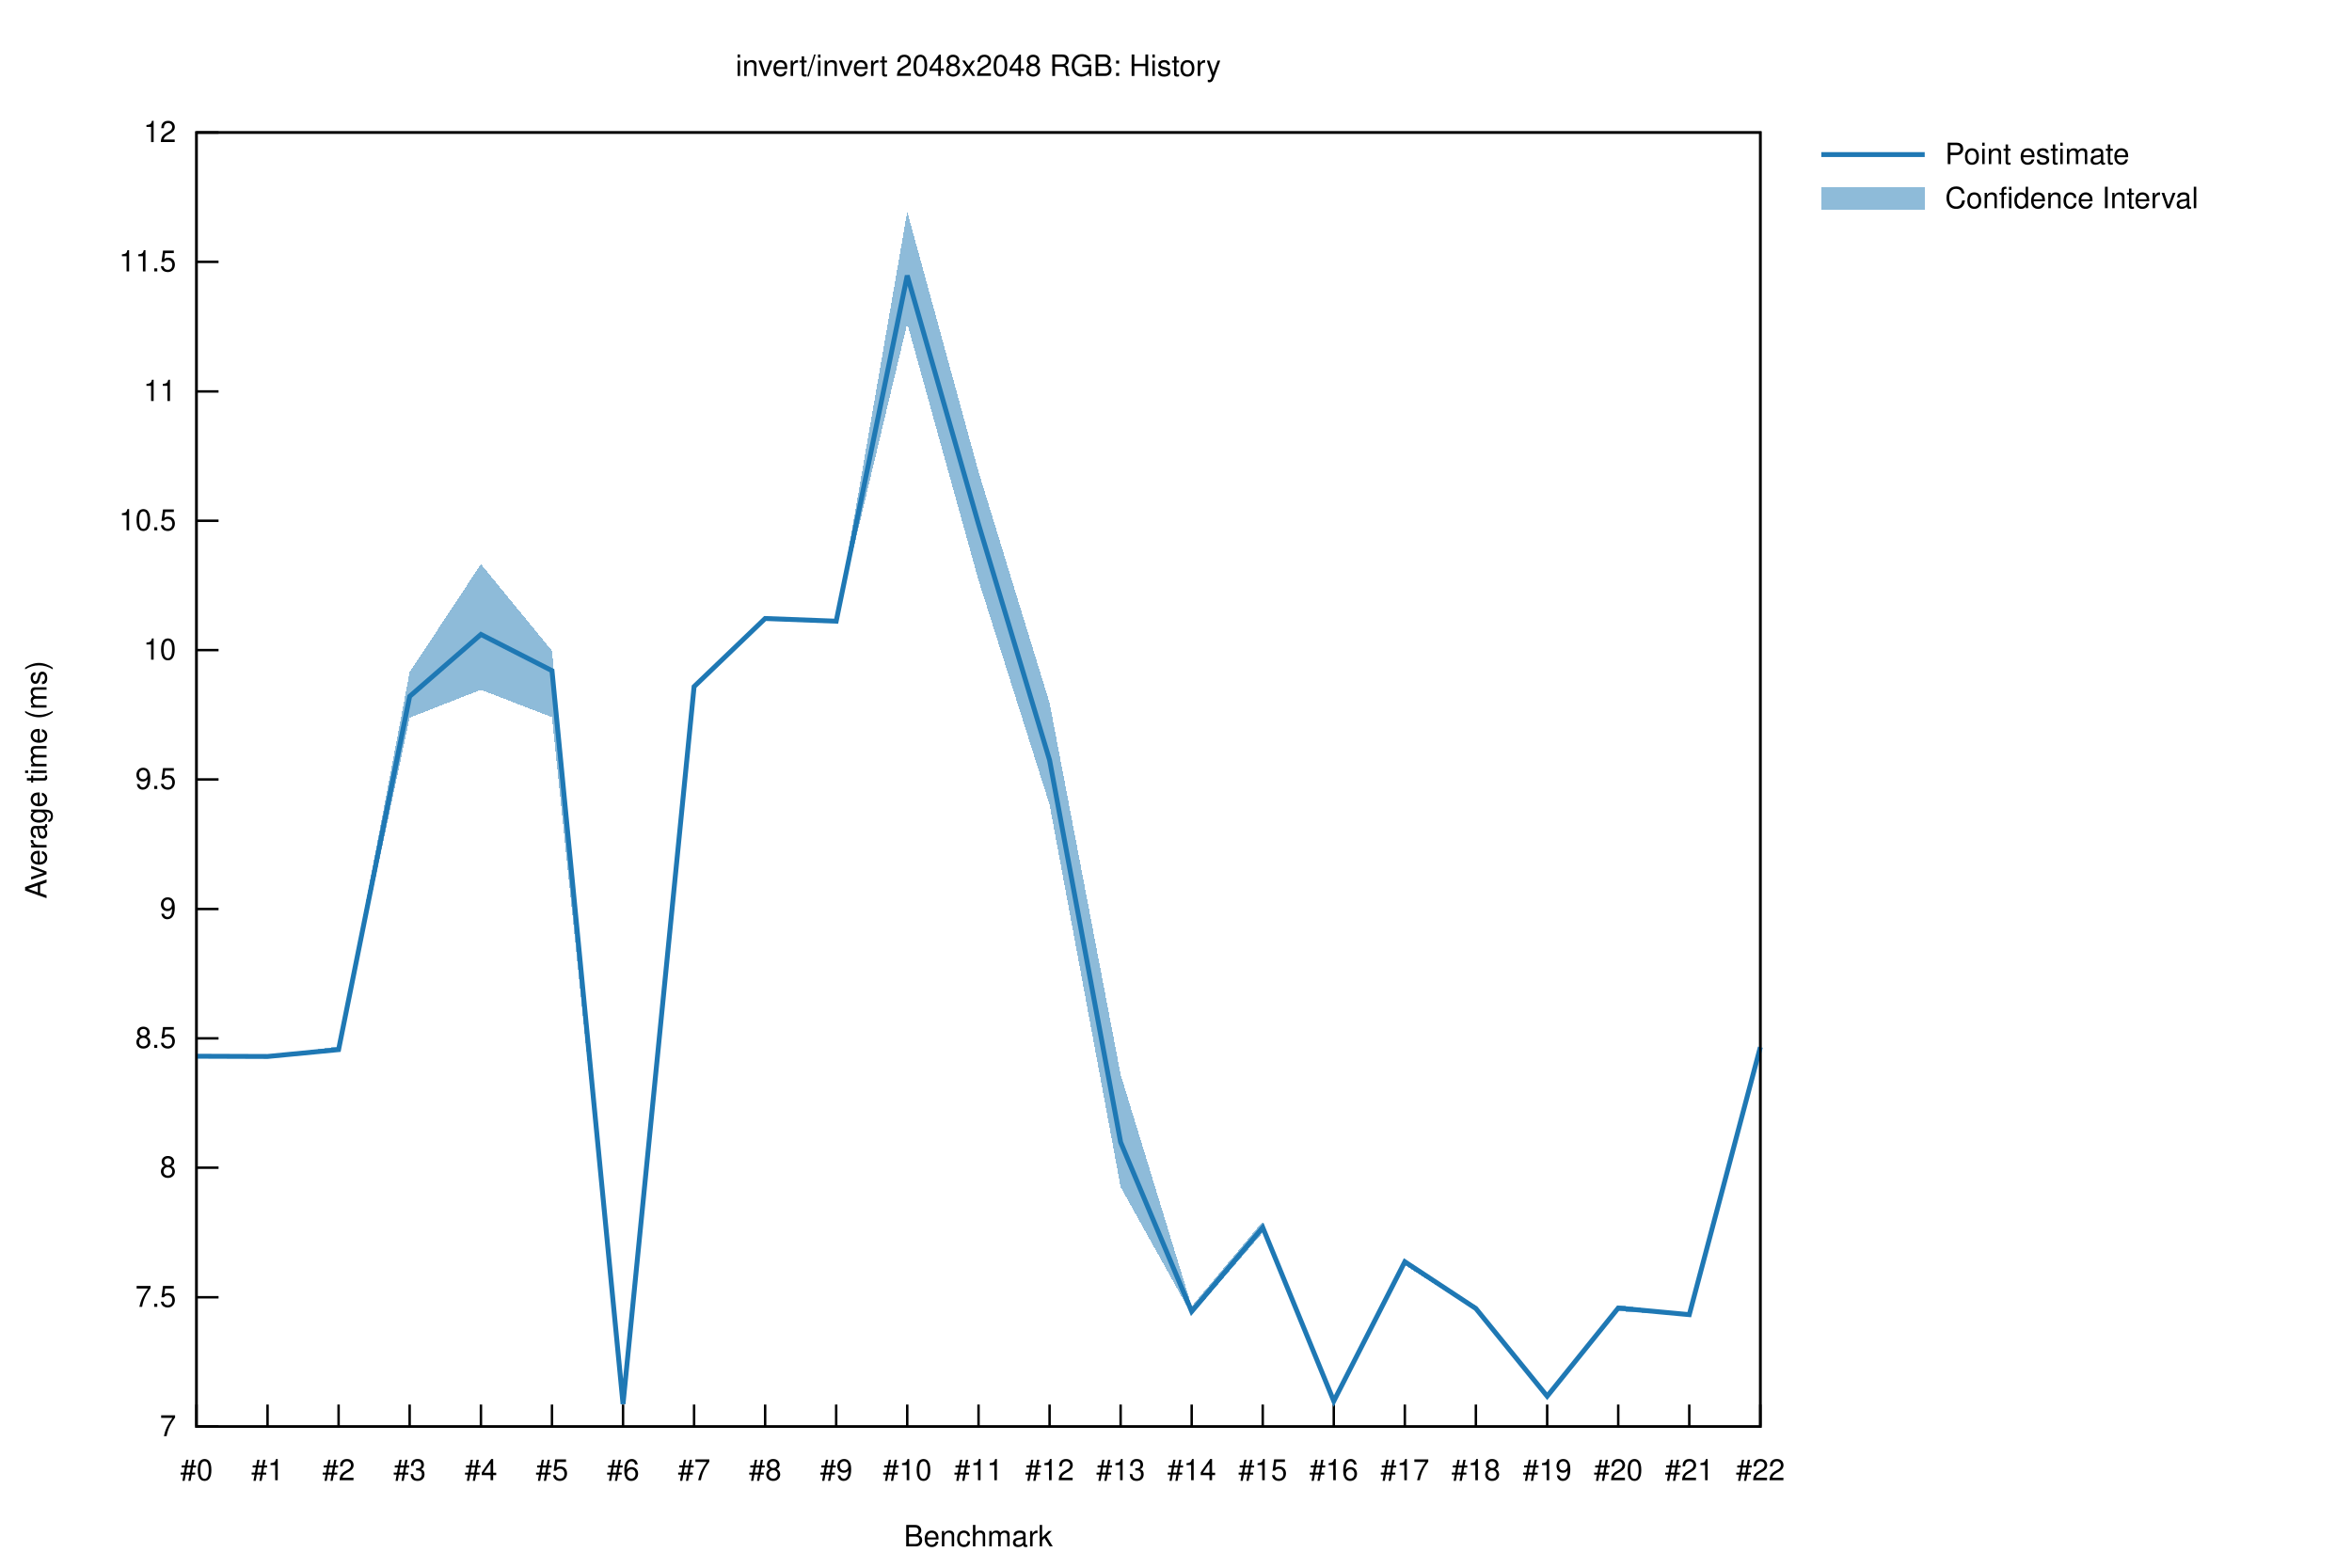
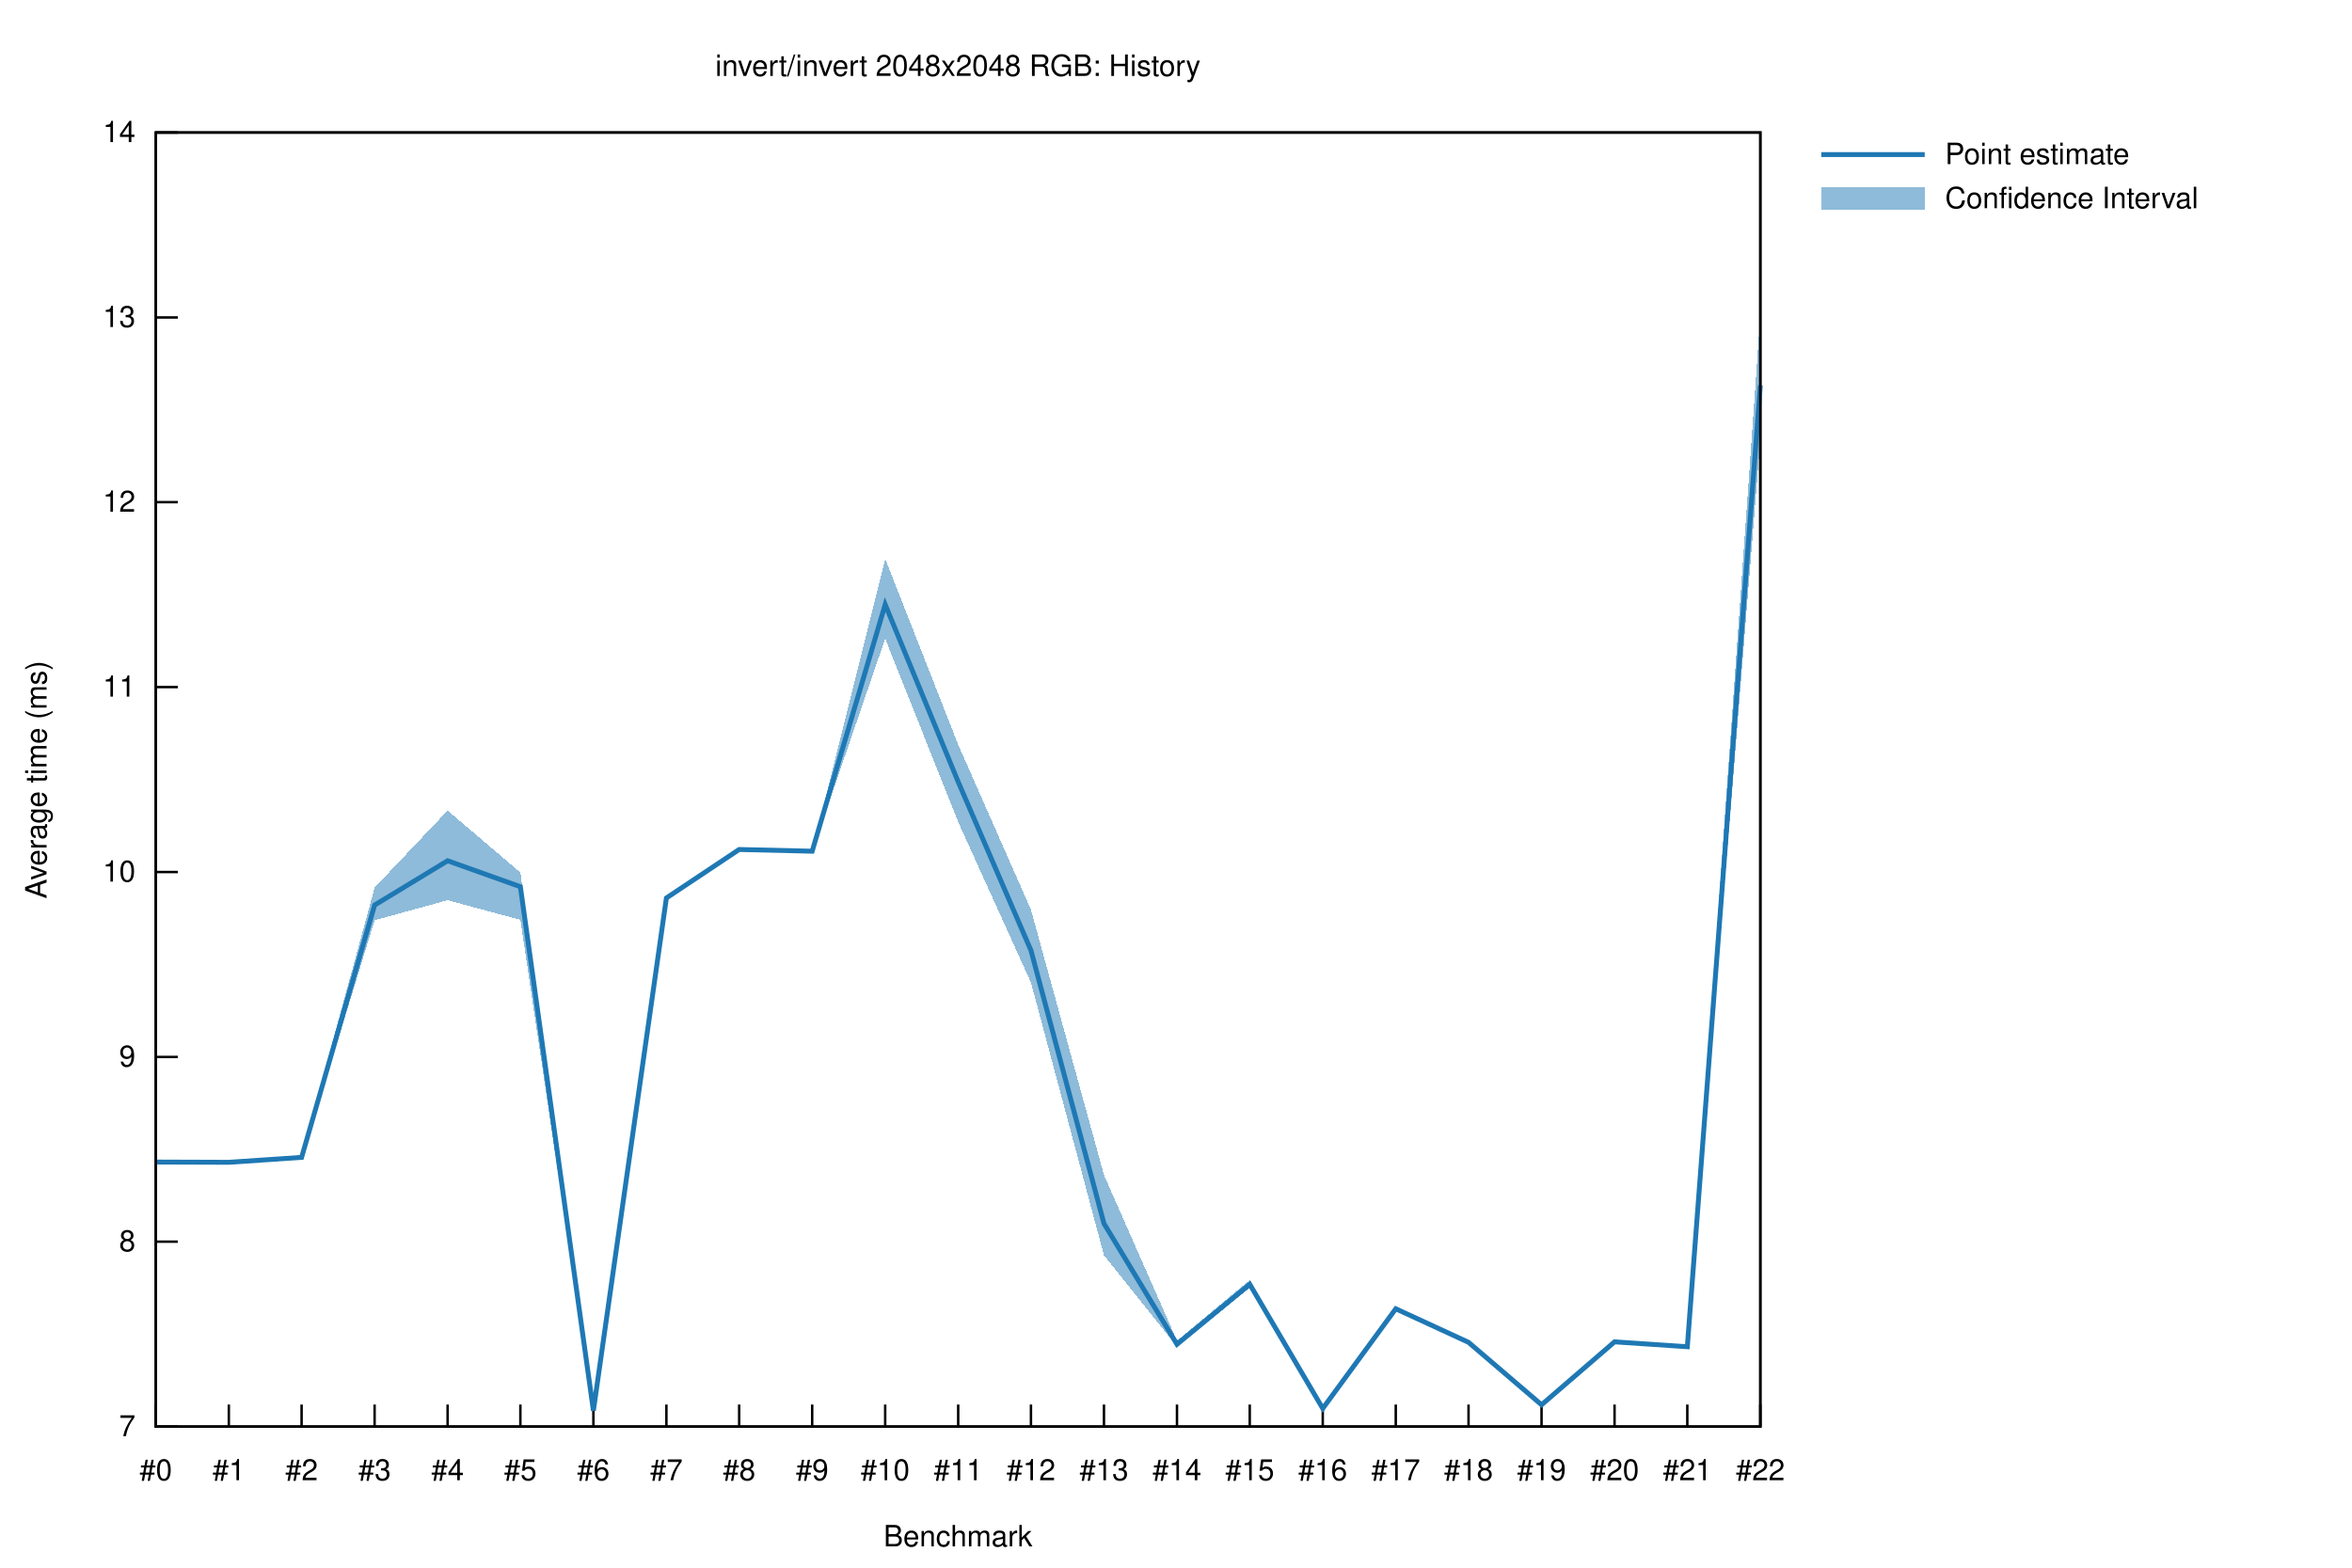
<svg xmlns="http://www.w3.org/2000/svg" xmlns:xlink="http://www.w3.org/1999/xlink" viewBox="0 0 960 640">
  <g id="gnuplot_canvas">
    <rect x="0" y="0" width="960" height="640" fill="none" />
    <defs>
      <circle id="gpDot" r="0.5" stroke-width="0.5" stroke="currentColor" />
      <path id="gpPt0" stroke-width="0.222" stroke="currentColor" d="M-1,0 h2 M0,-1 v2" />
      <path id="gpPt1" stroke-width="0.222" stroke="currentColor" d="M-1,-1 L1,1 M1,-1 L-1,1" />
      <path id="gpPt2" stroke-width="0.222" stroke="currentColor" d="M-1,0 L1,0 M0,-1 L0,1 M-1,-1 L1,1 M-1,1 L1,-1" />
      <rect id="gpPt3" stroke-width="0.222" stroke="currentColor" x="-1" y="-1" width="2" height="2" />
      <rect id="gpPt4" stroke-width="0.222" stroke="currentColor" fill="currentColor" x="-1" y="-1" width="2" height="2" />
      <circle id="gpPt5" stroke-width="0.222" stroke="currentColor" cx="0" cy="0" r="1" />
      <use xlink:href="#gpPt5" id="gpPt6" fill="currentColor" stroke="none" />
      <path id="gpPt7" stroke-width="0.222" stroke="currentColor" d="M0,-1.33 L-1.33,0.67 L1.33,0.67 z" />
      <use xlink:href="#gpPt7" id="gpPt8" fill="currentColor" stroke="none" />
      <use xlink:href="#gpPt7" id="gpPt9" stroke="currentColor" transform="rotate(180)" />
      <use xlink:href="#gpPt9" id="gpPt10" fill="currentColor" stroke="none" />
      <use xlink:href="#gpPt3" id="gpPt11" stroke="currentColor" transform="rotate(45)" />
      <use xlink:href="#gpPt11" id="gpPt12" fill="currentColor" stroke="none" />
      <path id="gpPt13" stroke-width="0.222" stroke="currentColor" d="M0,1.330 L1.265,0.411 L0.782,-1.067 L-0.782,-1.076 L-1.265,0.411 z" />
      <use xlink:href="#gpPt13" id="gpPt14" fill="currentColor" stroke="none" />
      <filter id="textbox" filterUnits="objectBoundingBox" x="0" y="0" height="1" width="1">
        <feFlood flood-color="white" flood-opacity="1" result="bgnd" />
        <feComposite in="SourceGraphic" in2="bgnd" operator="atop" />
      </filter>
      <filter id="greybox" filterUnits="objectBoundingBox" x="0" y="0" height="1" width="1">
        <feFlood flood-color="lightgrey" flood-opacity="1" result="grey" />
        <feComposite in="SourceGraphic" in2="grey" operator="atop" />
      </filter>
    </defs>
    <g fill="none" color="white" stroke="currentColor" stroke-width="1.00" stroke-linecap="butt" stroke-linejoin="miter">
</g>
    <g fill="none" color="black" stroke="currentColor" stroke-width="1.00" stroke-linecap="butt" stroke-linejoin="miter">
-       <path stroke="black" d="M80.2,582.4 L89.2,582.4  " />
-       <g transform="translate(71.9,586.3)" stroke="none" fill="black" font-family="Helvetica" font-size="12.00" text-anchor="end">
+       <path stroke="black" d="M63.6,582.4 L72.6,582.4  " />
+       <g transform="translate(55.3,586.3)" stroke="none" fill="black" font-family="Helvetica" font-size="12.00" text-anchor="end">
        <text>
          <tspan font-family="Helvetica"> 7</tspan>
        </text>
      </g>
    </g>
    <g fill="none" color="black" stroke="currentColor" stroke-width="1.00" stroke-linecap="butt" stroke-linejoin="miter">
-       <path stroke="black" d="M80.2,529.6 L89.2,529.6  " />
-       <g transform="translate(71.9,533.5)" stroke="none" fill="black" font-family="Helvetica" font-size="12.00" text-anchor="end">
-         <text>
-           <tspan font-family="Helvetica"> 7.5</tspan>
-         </text>
-       </g>
-     </g>
-     <g fill="none" color="black" stroke="currentColor" stroke-width="1.00" stroke-linecap="butt" stroke-linejoin="miter">
-       <path stroke="black" d="M80.2,476.7 L89.2,476.7  " />
-       <g transform="translate(71.9,480.6)" stroke="none" fill="black" font-family="Helvetica" font-size="12.00" text-anchor="end">
+       <path stroke="black" d="M63.6,506.9 L72.6,506.9  " />
+       <g transform="translate(55.3,510.8)" stroke="none" fill="black" font-family="Helvetica" font-size="12.00" text-anchor="end">
        <text>
          <tspan font-family="Helvetica"> 8</tspan>
        </text>
      </g>
    </g>
    <g fill="none" color="black" stroke="currentColor" stroke-width="1.00" stroke-linecap="butt" stroke-linejoin="miter">
-       <path stroke="black" d="M80.2,423.9 L89.2,423.9  " />
-       <g transform="translate(71.9,427.8)" stroke="none" fill="black" font-family="Helvetica" font-size="12.00" text-anchor="end">
-         <text>
-           <tspan font-family="Helvetica"> 8.5</tspan>
-         </text>
-       </g>
-     </g>
-     <g fill="none" color="black" stroke="currentColor" stroke-width="1.00" stroke-linecap="butt" stroke-linejoin="miter">
-       <path stroke="black" d="M80.2,371.1 L89.2,371.1  " />
-       <g transform="translate(71.9,375.0)" stroke="none" fill="black" font-family="Helvetica" font-size="12.00" text-anchor="end">
+       <path stroke="black" d="M63.6,431.5 L72.6,431.5  " />
+       <g transform="translate(55.3,435.4)" stroke="none" fill="black" font-family="Helvetica" font-size="12.00" text-anchor="end">
        <text>
          <tspan font-family="Helvetica"> 9</tspan>
        </text>
      </g>
    </g>
    <g fill="none" color="black" stroke="currentColor" stroke-width="1.00" stroke-linecap="butt" stroke-linejoin="miter">
-       <path stroke="black" d="M80.2,318.2 L89.2,318.2  " />
-       <g transform="translate(71.9,322.1)" stroke="none" fill="black" font-family="Helvetica" font-size="12.00" text-anchor="end">
-         <text>
-           <tspan font-family="Helvetica"> 9.5</tspan>
-         </text>
-       </g>
-     </g>
-     <g fill="none" color="black" stroke="currentColor" stroke-width="1.00" stroke-linecap="butt" stroke-linejoin="miter">
-       <path stroke="black" d="M80.2,265.4 L89.2,265.4  " />
-       <g transform="translate(71.9,269.3)" stroke="none" fill="black" font-family="Helvetica" font-size="12.00" text-anchor="end">
+       <path stroke="black" d="M63.6,356.0 L72.6,356.0  " />
+       <g transform="translate(55.3,359.9)" stroke="none" fill="black" font-family="Helvetica" font-size="12.00" text-anchor="end">
        <text>
          <tspan font-family="Helvetica"> 10</tspan>
        </text>
      </g>
    </g>
    <g fill="none" color="black" stroke="currentColor" stroke-width="1.00" stroke-linecap="butt" stroke-linejoin="miter">
-       <path stroke="black" d="M80.2,212.6 L89.2,212.6  " />
-       <g transform="translate(71.9,216.5)" stroke="none" fill="black" font-family="Helvetica" font-size="12.00" text-anchor="end">
-         <text>
-           <tspan font-family="Helvetica"> 10.5</tspan>
-         </text>
-       </g>
-     </g>
-     <g fill="none" color="black" stroke="currentColor" stroke-width="1.00" stroke-linecap="butt" stroke-linejoin="miter">
-       <path stroke="black" d="M80.2,159.8 L89.2,159.8  " />
-       <g transform="translate(71.9,163.7)" stroke="none" fill="black" font-family="Helvetica" font-size="12.00" text-anchor="end">
+       <path stroke="black" d="M63.6,280.5 L72.6,280.5  " />
+       <g transform="translate(55.3,284.4)" stroke="none" fill="black" font-family="Helvetica" font-size="12.00" text-anchor="end">
        <text>
          <tspan font-family="Helvetica"> 11</tspan>
        </text>
      </g>
    </g>
    <g fill="none" color="black" stroke="currentColor" stroke-width="1.00" stroke-linecap="butt" stroke-linejoin="miter">
-       <path stroke="black" d="M80.2,106.9 L89.2,106.9  " />
-       <g transform="translate(71.9,110.8)" stroke="none" fill="black" font-family="Helvetica" font-size="12.00" text-anchor="end">
-         <text>
-           <tspan font-family="Helvetica"> 11.5</tspan>
-         </text>
-       </g>
-     </g>
-     <g fill="none" color="black" stroke="currentColor" stroke-width="1.00" stroke-linecap="butt" stroke-linejoin="miter">
-       <path stroke="black" d="M80.2,54.1 L89.2,54.1  " />
-       <g transform="translate(71.9,58.0)" stroke="none" fill="black" font-family="Helvetica" font-size="12.00" text-anchor="end">
+       <path stroke="black" d="M63.6,205.0 L72.6,205.0  " />
+       <g transform="translate(55.3,208.9)" stroke="none" fill="black" font-family="Helvetica" font-size="12.00" text-anchor="end">
        <text>
          <tspan font-family="Helvetica"> 12</tspan>
        </text>
      </g>
    </g>
    <g fill="none" color="black" stroke="currentColor" stroke-width="1.00" stroke-linecap="butt" stroke-linejoin="miter">
-       <path stroke="black" d="M80.2,582.4 L80.2,573.4  " />
-       <g transform="translate(80.2,604.3)" stroke="none" fill="black" font-family="Helvetica" font-size="12.00" text-anchor="middle">
+       <path stroke="black" d="M63.6,129.6 L72.6,129.6  " />
+       <g transform="translate(55.3,133.5)" stroke="none" fill="black" font-family="Helvetica" font-size="12.00" text-anchor="end">
+         <text>
+           <tspan font-family="Helvetica"> 13</tspan>
+         </text>
+       </g>
+     </g>
+     <g fill="none" color="black" stroke="currentColor" stroke-width="1.00" stroke-linecap="butt" stroke-linejoin="miter">
+       <path stroke="black" d="M63.6,54.1 L72.6,54.1  " />
+       <g transform="translate(55.3,58.0)" stroke="none" fill="black" font-family="Helvetica" font-size="12.00" text-anchor="end">
+         <text>
+           <tspan font-family="Helvetica"> 14</tspan>
+         </text>
+       </g>
+     </g>
+     <g fill="none" color="black" stroke="currentColor" stroke-width="1.00" stroke-linecap="butt" stroke-linejoin="miter">
+       <path stroke="black" d="M63.6,582.4 L63.6,573.4  " />
+       <g transform="translate(63.6,604.3)" stroke="none" fill="black" font-family="Helvetica" font-size="12.00" text-anchor="middle">
        <text>
          <tspan font-family="Helvetica">#0</tspan>
        </text>
      </g>
    </g>
    <g fill="none" color="black" stroke="currentColor" stroke-width="1.00" stroke-linecap="butt" stroke-linejoin="miter">
-       <path stroke="black" d="M109.2,582.4 L109.2,573.4  " />
-       <g transform="translate(109.2,604.3)" stroke="none" fill="black" font-family="Helvetica" font-size="12.00" text-anchor="middle">
+       <path stroke="black" d="M93.4,582.4 L93.4,573.4  " />
+       <g transform="translate(93.4,604.3)" stroke="none" fill="black" font-family="Helvetica" font-size="12.00" text-anchor="middle">
        <text>
          <tspan font-family="Helvetica">#1</tspan>
        </text>
      </g>
    </g>
    <g fill="none" color="black" stroke="currentColor" stroke-width="1.00" stroke-linecap="butt" stroke-linejoin="miter">
-       <path stroke="black" d="M138.2,582.4 L138.2,573.4  " />
-       <g transform="translate(138.2,604.3)" stroke="none" fill="black" font-family="Helvetica" font-size="12.00" text-anchor="middle">
+       <path stroke="black" d="M123.1,582.4 L123.1,573.4  " />
+       <g transform="translate(123.1,604.3)" stroke="none" fill="black" font-family="Helvetica" font-size="12.00" text-anchor="middle">
        <text>
          <tspan font-family="Helvetica">#2</tspan>
        </text>
      </g>
    </g>
    <g fill="none" color="black" stroke="currentColor" stroke-width="1.00" stroke-linecap="butt" stroke-linejoin="miter">
-       <path stroke="black" d="M167.2,582.4 L167.2,573.4  " />
-       <g transform="translate(167.2,604.3)" stroke="none" fill="black" font-family="Helvetica" font-size="12.00" text-anchor="middle">
+       <path stroke="black" d="M152.9,582.4 L152.9,573.4  " />
+       <g transform="translate(152.9,604.3)" stroke="none" fill="black" font-family="Helvetica" font-size="12.00" text-anchor="middle">
        <text>
          <tspan font-family="Helvetica">#3</tspan>
        </text>
      </g>
    </g>
    <g fill="none" color="black" stroke="currentColor" stroke-width="1.00" stroke-linecap="butt" stroke-linejoin="miter">
-       <path stroke="black" d="M196.3,582.4 L196.3,573.4  " />
-       <g transform="translate(196.3,604.3)" stroke="none" fill="black" font-family="Helvetica" font-size="12.00" text-anchor="middle">
+       <path stroke="black" d="M182.7,582.4 L182.7,573.4  " />
+       <g transform="translate(182.7,604.3)" stroke="none" fill="black" font-family="Helvetica" font-size="12.00" text-anchor="middle">
        <text>
          <tspan font-family="Helvetica">#4</tspan>
        </text>
      </g>
    </g>
    <g fill="none" color="black" stroke="currentColor" stroke-width="1.00" stroke-linecap="butt" stroke-linejoin="miter">
-       <path stroke="black" d="M225.3,582.4 L225.3,573.4  " />
-       <g transform="translate(225.3,604.3)" stroke="none" fill="black" font-family="Helvetica" font-size="12.00" text-anchor="middle">
+       <path stroke="black" d="M212.4,582.4 L212.4,573.4  " />
+       <g transform="translate(212.4,604.3)" stroke="none" fill="black" font-family="Helvetica" font-size="12.00" text-anchor="middle">
        <text>
          <tspan font-family="Helvetica">#5</tspan>
        </text>
      </g>
    </g>
    <g fill="none" color="black" stroke="currentColor" stroke-width="1.00" stroke-linecap="butt" stroke-linejoin="miter">
-       <path stroke="black" d="M254.3,582.4 L254.3,573.4  " />
-       <g transform="translate(254.3,604.3)" stroke="none" fill="black" font-family="Helvetica" font-size="12.00" text-anchor="middle">
+       <path stroke="black" d="M242.2,582.4 L242.2,573.4  " />
+       <g transform="translate(242.2,604.3)" stroke="none" fill="black" font-family="Helvetica" font-size="12.00" text-anchor="middle">
        <text>
          <tspan font-family="Helvetica">#6</tspan>
        </text>
      </g>
    </g>
    <g fill="none" color="black" stroke="currentColor" stroke-width="1.00" stroke-linecap="butt" stroke-linejoin="miter">
-       <path stroke="black" d="M283.3,582.4 L283.3,573.4  " />
-       <g transform="translate(283.3,604.3)" stroke="none" fill="black" font-family="Helvetica" font-size="12.00" text-anchor="middle">
+       <path stroke="black" d="M272.0,582.4 L272.0,573.4  " />
+       <g transform="translate(272.0,604.3)" stroke="none" fill="black" font-family="Helvetica" font-size="12.00" text-anchor="middle">
        <text>
          <tspan font-family="Helvetica">#7</tspan>
        </text>
      </g>
    </g>
    <g fill="none" color="black" stroke="currentColor" stroke-width="1.00" stroke-linecap="butt" stroke-linejoin="miter">
-       <path stroke="black" d="M312.3,582.4 L312.3,573.4  " />
-       <g transform="translate(312.3,604.3)" stroke="none" fill="black" font-family="Helvetica" font-size="12.00" text-anchor="middle">
+       <path stroke="black" d="M301.7,582.4 L301.7,573.4  " />
+       <g transform="translate(301.7,604.3)" stroke="none" fill="black" font-family="Helvetica" font-size="12.00" text-anchor="middle">
        <text>
          <tspan font-family="Helvetica">#8</tspan>
        </text>
      </g>
    </g>
    <g fill="none" color="black" stroke="currentColor" stroke-width="1.00" stroke-linecap="butt" stroke-linejoin="miter">
-       <path stroke="black" d="M341.3,582.4 L341.3,573.4  " />
-       <g transform="translate(341.3,604.3)" stroke="none" fill="black" font-family="Helvetica" font-size="12.00" text-anchor="middle">
+       <path stroke="black" d="M331.5,582.4 L331.5,573.4  " />
+       <g transform="translate(331.5,604.3)" stroke="none" fill="black" font-family="Helvetica" font-size="12.00" text-anchor="middle">
        <text>
          <tspan font-family="Helvetica">#9</tspan>
        </text>
      </g>
    </g>
    <g fill="none" color="black" stroke="currentColor" stroke-width="1.00" stroke-linecap="butt" stroke-linejoin="miter">
-       <path stroke="black" d="M370.3,582.4 L370.3,573.4  " />
-       <g transform="translate(370.3,604.3)" stroke="none" fill="black" font-family="Helvetica" font-size="12.00" text-anchor="middle">
+       <path stroke="black" d="M361.3,582.4 L361.3,573.4  " />
+       <g transform="translate(361.3,604.3)" stroke="none" fill="black" font-family="Helvetica" font-size="12.00" text-anchor="middle">
        <text>
          <tspan font-family="Helvetica">#10</tspan>
        </text>
      </g>
    </g>
    <g fill="none" color="black" stroke="currentColor" stroke-width="1.00" stroke-linecap="butt" stroke-linejoin="miter">
-       <path stroke="black" d="M399.4,582.4 L399.4,573.4  " />
-       <g transform="translate(399.4,604.3)" stroke="none" fill="black" font-family="Helvetica" font-size="12.00" text-anchor="middle">
+       <path stroke="black" d="M391.1,582.4 L391.1,573.4  " />
+       <g transform="translate(391.1,604.3)" stroke="none" fill="black" font-family="Helvetica" font-size="12.00" text-anchor="middle">
        <text>
          <tspan font-family="Helvetica">#11</tspan>
        </text>
      </g>
    </g>
    <g fill="none" color="black" stroke="currentColor" stroke-width="1.00" stroke-linecap="butt" stroke-linejoin="miter">
-       <path stroke="black" d="M428.4,582.4 L428.4,573.4  " />
-       <g transform="translate(428.4,604.3)" stroke="none" fill="black" font-family="Helvetica" font-size="12.00" text-anchor="middle">
+       <path stroke="black" d="M420.8,582.4 L420.8,573.4  " />
+       <g transform="translate(420.8,604.3)" stroke="none" fill="black" font-family="Helvetica" font-size="12.00" text-anchor="middle">
        <text>
          <tspan font-family="Helvetica">#12</tspan>
        </text>
      </g>
    </g>
    <g fill="none" color="black" stroke="currentColor" stroke-width="1.00" stroke-linecap="butt" stroke-linejoin="miter">
-       <path stroke="black" d="M457.4,582.4 L457.4,573.4  " />
-       <g transform="translate(457.4,604.3)" stroke="none" fill="black" font-family="Helvetica" font-size="12.00" text-anchor="middle">
+       <path stroke="black" d="M450.6,582.4 L450.6,573.4  " />
+       <g transform="translate(450.6,604.3)" stroke="none" fill="black" font-family="Helvetica" font-size="12.00" text-anchor="middle">
        <text>
          <tspan font-family="Helvetica">#13</tspan>
        </text>
      </g>
    </g>
    <g fill="none" color="black" stroke="currentColor" stroke-width="1.00" stroke-linecap="butt" stroke-linejoin="miter">
-       <path stroke="black" d="M486.4,582.4 L486.4,573.4  " />
-       <g transform="translate(486.4,604.3)" stroke="none" fill="black" font-family="Helvetica" font-size="12.00" text-anchor="middle">
+       <path stroke="black" d="M480.4,582.4 L480.4,573.4  " />
+       <g transform="translate(480.4,604.3)" stroke="none" fill="black" font-family="Helvetica" font-size="12.00" text-anchor="middle">
        <text>
          <tspan font-family="Helvetica">#14</tspan>
        </text>
      </g>
    </g>
    <g fill="none" color="black" stroke="currentColor" stroke-width="1.00" stroke-linecap="butt" stroke-linejoin="miter">
-       <path stroke="black" d="M515.4,582.4 L515.4,573.4  " />
-       <g transform="translate(515.4,604.3)" stroke="none" fill="black" font-family="Helvetica" font-size="12.00" text-anchor="middle">
+       <path stroke="black" d="M510.1,582.4 L510.1,573.4  " />
+       <g transform="translate(510.1,604.3)" stroke="none" fill="black" font-family="Helvetica" font-size="12.00" text-anchor="middle">
        <text>
          <tspan font-family="Helvetica">#15</tspan>
        </text>
      </g>
    </g>
    <g fill="none" color="black" stroke="currentColor" stroke-width="1.00" stroke-linecap="butt" stroke-linejoin="miter">
-       <path stroke="black" d="M544.4,582.4 L544.4,573.4  " />
-       <g transform="translate(544.4,604.3)" stroke="none" fill="black" font-family="Helvetica" font-size="12.00" text-anchor="middle">
+       <path stroke="black" d="M539.9,582.4 L539.9,573.4  " />
+       <g transform="translate(539.9,604.3)" stroke="none" fill="black" font-family="Helvetica" font-size="12.00" text-anchor="middle">
        <text>
          <tspan font-family="Helvetica">#16</tspan>
        </text>
      </g>
    </g>
    <g fill="none" color="black" stroke="currentColor" stroke-width="1.00" stroke-linecap="butt" stroke-linejoin="miter">
-       <path stroke="black" d="M573.4,582.4 L573.4,573.4  " />
-       <g transform="translate(573.4,604.3)" stroke="none" fill="black" font-family="Helvetica" font-size="12.00" text-anchor="middle">
+       <path stroke="black" d="M569.7,582.4 L569.7,573.4  " />
+       <g transform="translate(569.7,604.3)" stroke="none" fill="black" font-family="Helvetica" font-size="12.00" text-anchor="middle">
        <text>
          <tspan font-family="Helvetica">#17</tspan>
        </text>
      </g>
    </g>
    <g fill="none" color="black" stroke="currentColor" stroke-width="1.00" stroke-linecap="butt" stroke-linejoin="miter">
-       <path stroke="black" d="M602.4,582.4 L602.4,573.4  " />
-       <g transform="translate(602.4,604.3)" stroke="none" fill="black" font-family="Helvetica" font-size="12.00" text-anchor="middle">
+       <path stroke="black" d="M599.4,582.4 L599.4,573.4  " />
+       <g transform="translate(599.4,604.3)" stroke="none" fill="black" font-family="Helvetica" font-size="12.00" text-anchor="middle">
        <text>
          <tspan font-family="Helvetica">#18</tspan>
        </text>
      </g>
    </g>
    <g fill="none" color="black" stroke="currentColor" stroke-width="1.00" stroke-linecap="butt" stroke-linejoin="miter">
-       <path stroke="black" d="M631.5,582.4 L631.5,573.4  " />
-       <g transform="translate(631.5,604.3)" stroke="none" fill="black" font-family="Helvetica" font-size="12.00" text-anchor="middle">
+       <path stroke="black" d="M629.2,582.4 L629.2,573.4  " />
+       <g transform="translate(629.2,604.3)" stroke="none" fill="black" font-family="Helvetica" font-size="12.00" text-anchor="middle">
        <text>
          <tspan font-family="Helvetica">#19</tspan>
        </text>
      </g>
    </g>
    <g fill="none" color="black" stroke="currentColor" stroke-width="1.00" stroke-linecap="butt" stroke-linejoin="miter">
-       <path stroke="black" d="M660.5,582.4 L660.5,573.4  " />
-       <g transform="translate(660.5,604.3)" stroke="none" fill="black" font-family="Helvetica" font-size="12.00" text-anchor="middle">
+       <path stroke="black" d="M659.0,582.4 L659.0,573.4  " />
+       <g transform="translate(659.0,604.3)" stroke="none" fill="black" font-family="Helvetica" font-size="12.00" text-anchor="middle">
        <text>
          <tspan font-family="Helvetica">#20</tspan>
        </text>
      </g>
    </g>
    <g fill="none" color="black" stroke="currentColor" stroke-width="1.00" stroke-linecap="butt" stroke-linejoin="miter">
-       <path stroke="black" d="M689.5,582.4 L689.5,573.4  " />
-       <g transform="translate(689.5,604.3)" stroke="none" fill="black" font-family="Helvetica" font-size="12.00" text-anchor="middle">
+       <path stroke="black" d="M688.7,582.4 L688.7,573.4  " />
+       <g transform="translate(688.7,604.3)" stroke="none" fill="black" font-family="Helvetica" font-size="12.00" text-anchor="middle">
        <text>
          <tspan font-family="Helvetica">#21</tspan>
        </text>
      </g>
    </g>
    <g fill="none" color="black" stroke="currentColor" stroke-width="1.00" stroke-linecap="butt" stroke-linejoin="miter">
      <path stroke="black" d="M718.5,582.4 L718.5,573.4  " />
      <g transform="translate(718.5,604.3)" stroke="none" fill="black" font-family="Helvetica" font-size="12.00" text-anchor="middle">
        <text>
          <tspan font-family="Helvetica">#22</tspan>
        </text>
      </g>
    </g>
    <g fill="none" color="black" stroke="currentColor" stroke-width="1.00" stroke-linecap="butt" stroke-linejoin="miter">
</g>
    <g fill="none" color="black" stroke="currentColor" stroke-width="1.00" stroke-linecap="butt" stroke-linejoin="miter">
-       <path stroke="black" d="M80.2,54.1 L80.2,582.4 L718.5,582.4 L718.5,54.1 L80.2,54.1 Z  " />
+       <path stroke="black" d="M63.6,54.1 L63.6,582.4 L718.5,582.4 L718.5,54.1 L63.6,54.1 Z  " />
    </g>
    <g fill="none" color="black" stroke="currentColor" stroke-width="1.00" stroke-linecap="butt" stroke-linejoin="miter">
      <g transform="translate(19.0,318.3) rotate(270)" stroke="none" fill="black" font-family="Helvetica" font-size="12.00" text-anchor="middle">
        <text>
          <tspan font-family="Helvetica">Average time (ms)</tspan>
        </text>
      </g>
    </g>
    <g fill="none" color="black" stroke="currentColor" stroke-width="1.00" stroke-linecap="butt" stroke-linejoin="miter">
-       <g transform="translate(399.3,631.3)" stroke="none" fill="black" font-family="Helvetica" font-size="12.00" text-anchor="middle">
+       <g transform="translate(391.0,631.3)" stroke="none" fill="black" font-family="Helvetica" font-size="12.00" text-anchor="middle">
        <text>
          <tspan font-family="Helvetica">Benchmark</tspan>
        </text>
      </g>
    </g>
    <g fill="none" color="black" stroke="currentColor" stroke-width="1.00" stroke-linecap="butt" stroke-linejoin="miter">
-       <g transform="translate(399.3,31.0)" stroke="none" fill="black" font-family="Helvetica" font-size="12.00" text-anchor="middle">
+       <g transform="translate(391.0,31.0)" stroke="none" fill="black" font-family="Helvetica" font-size="12.00" text-anchor="middle">
        <text>
          <tspan font-family="Helvetica">invert/invert 2048x2048 RGB: History</tspan>
        </text>
      </g>
    </g>
    <g fill="none" color="black" stroke="currentColor" stroke-width="1.00" stroke-linecap="butt" stroke-linejoin="miter">
</g>
    <g id="gnuplot_plot_1">
      <g fill="none" color="white" stroke="currentColor" stroke-width="2.00" stroke-linecap="butt" stroke-linejoin="miter">
</g>
      <g fill="none" color="black" stroke="currentColor" stroke-width="2.00" stroke-linecap="butt" stroke-linejoin="miter">
        <g transform="translate(793.9,67.0)" stroke="none" fill="black" font-family="Helvetica" font-size="12.00" text-anchor="start">
          <text>
            <tspan font-family="Helvetica">Point estimate</tspan>
          </text>
        </g>
      </g>
      <g fill="none" color="black" stroke="currentColor" stroke-width="2.00" stroke-linecap="butt" stroke-linejoin="miter">
-         <path stroke="rgb( 31, 120, 180)" d="M743.4,63.1 L785.6,63.1 M80.2,431.2 L109.2,431.3 L138.2,428.5 L167.2,284.3 L196.3,259.0 L225.3,273.8   L254.3,573.2 L283.3,280.3 L312.3,252.5 L341.3,253.6 L370.3,112.5 L399.4,214.0 L428.4,310.3 L457.4,466.3   L486.4,535.4 L515.4,501.1 L544.4,572.0 L573.4,515.1 L602.4,534.2 L631.5,570.0 L660.5,534.0 L689.5,536.7   L718.5,427.5  " />
+         <path stroke="rgb( 31, 120, 180)" d="M743.4,63.1 L785.6,63.1 M63.6,474.4 L93.4,474.5 L123.1,472.5 L152.9,369.5 L182.7,351.4 L212.4,362.0   L242.2,575.9 L272.0,366.6 L301.7,346.8 L331.5,347.5 L361.3,246.8 L391.1,319.2 L420.8,388.0 L450.6,499.5   L480.4,548.8 L510.1,524.3 L539.9,575.0 L569.7,534.3 L599.4,548.0 L629.2,573.5 L659.0,547.8 L688.7,549.8   L718.5,157.3  " />
      </g>
    </g>
    <g id="gnuplot_plot_2">
      <g fill="none" color="white" stroke="rgb( 31, 120, 180)" stroke-width="1.00" stroke-linecap="butt" stroke-linejoin="miter">
</g>
      <g fill="none" color="black" stroke="currentColor" stroke-width="1.00" stroke-linecap="butt" stroke-linejoin="miter">
        <g transform="translate(793.9,85.0)" stroke="none" fill="black" font-family="Helvetica" font-size="12.00" text-anchor="start">
          <text>
            <tspan font-family="Helvetica">Confidence Interval</tspan>
          </text>
        </g>
      </g>
      <g fill="none" color="black" stroke="currentColor" stroke-width="1.00" stroke-linecap="butt" stroke-linejoin="miter">
        <g stroke="none" shape-rendering="crispEdges">
          <polygon fill="rgb( 31, 120, 180)" fill-opacity="0.5" points="743.4,85.6 785.6,85.6 785.6,76.6 743.4,76.6 " />
-           <polygon fill="rgb( 31, 120, 180)" fill-opacity="0.5" points="80.2,431.2 109.2,431.1 138.2,427.2 167.2,274.4 196.3,230.3 225.3,265.7 254.3,573.2 283.3,280.1 312.3,252.0 341.3,253.5 370.3,86.4 399.4,192.6 428.4,287.0 457.4,438.7 486.4,533.3 515.4,498.7 544.4,571.8 573.4,514.4 602.4,533.1 631.5,569.6 660.5,532.8 689.5,536.4 718.5,426.4 718.5,428.2 689.5,537.0 660.5,535.3 631.5,570.4 602.4,534.9 573.4,516.5 544.4,572.3 515.4,503.2 486.4,536.7 457.4,484.6 428.4,328.5 399.4,236.9 370.3,132.1 341.3,253.6 312.3,252.8 283.3,280.5 254.3,573.3 225.3,292.8 196.3,281.6 167.2,293.0 138.2,429.1 109.2,431.5 80.2,431.3 " />
+           <polygon fill="rgb( 31, 120, 180)" fill-opacity="0.5" points="63.6,474.4 93.4,474.3 123.1,471.6 152.9,362.4 182.7,330.9 212.4,356.2 242.2,575.8 272.0,366.5 301.7,346.4 331.5,347.5 361.3,228.1 391.1,304.0 420.8,371.4 450.6,479.7 480.4,547.3 510.1,522.6 539.9,574.9 569.7,533.9 599.4,547.2 629.2,573.3 659.0,546.9 688.7,549.6 718.5,129.0 718.5,179.7 688.7,550.0 659.0,548.7 629.2,573.8 599.4,548.5 569.7,535.3 539.9,575.2 510.1,525.8 480.4,549.7 450.6,512.5 420.8,401.1 391.1,335.6 361.3,260.7 331.5,347.6 301.7,346.9 272.0,366.8 242.2,575.9 212.4,375.5 182.7,367.5 152.9,375.7 123.1,472.9 93.4,474.6 63.6,474.5 " />
        </g>
      </g>
    </g>
    <g fill="none" color="white" stroke="rgb( 31, 120, 180)" stroke-width="2.00" stroke-linecap="butt" stroke-linejoin="miter">
</g>
    <g fill="none" color="black" stroke="currentColor" stroke-width="2.00" stroke-linecap="butt" stroke-linejoin="miter">
</g>
    <g fill="none" color="black" stroke="black" stroke-width="1.00" stroke-linecap="butt" stroke-linejoin="miter">
</g>
    <g fill="none" color="black" stroke="currentColor" stroke-width="1.00" stroke-linecap="butt" stroke-linejoin="miter">
-       <path stroke="black" d="M80.2,54.1 L80.2,582.4 L718.5,582.4 L718.5,54.1 L80.2,54.1 Z  " />
+       <path stroke="black" d="M63.6,54.1 L63.6,582.4 L718.5,582.4 L718.5,54.1 L63.6,54.1 Z  " />
    </g>
    <g fill="none" color="black" stroke="currentColor" stroke-width="1.00" stroke-linecap="butt" stroke-linejoin="miter">
</g>
  </g>
</svg>
